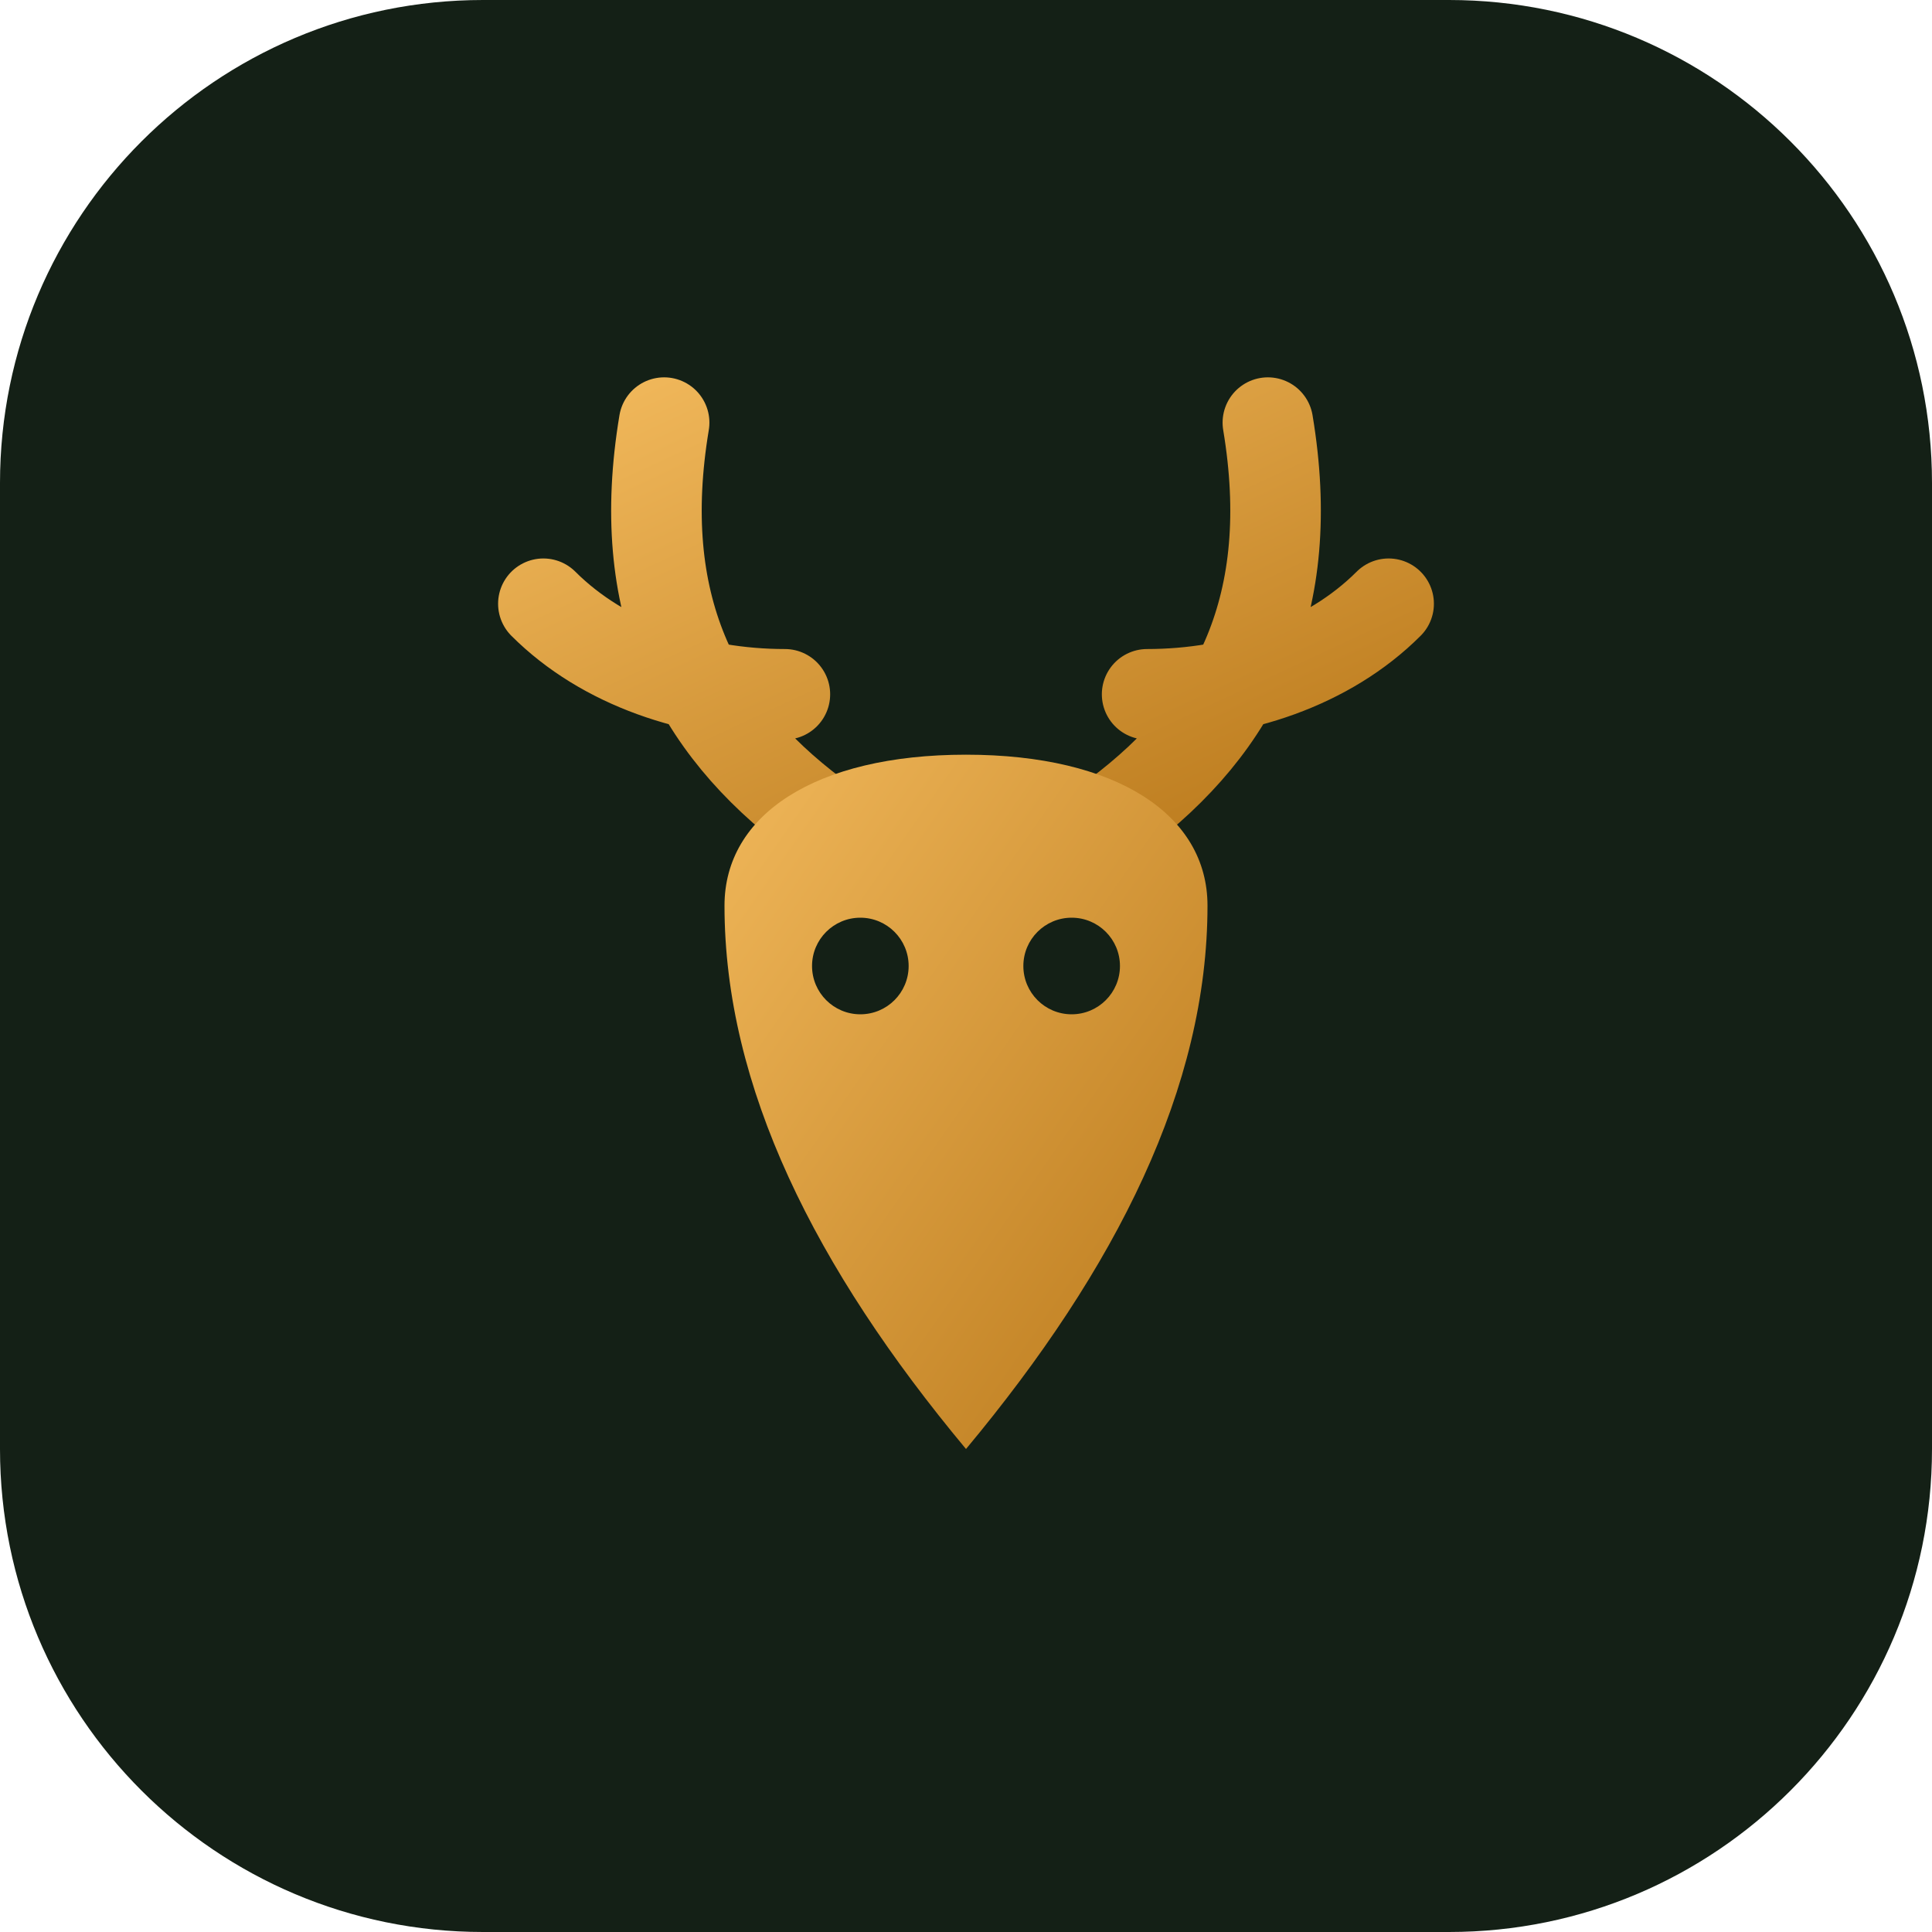
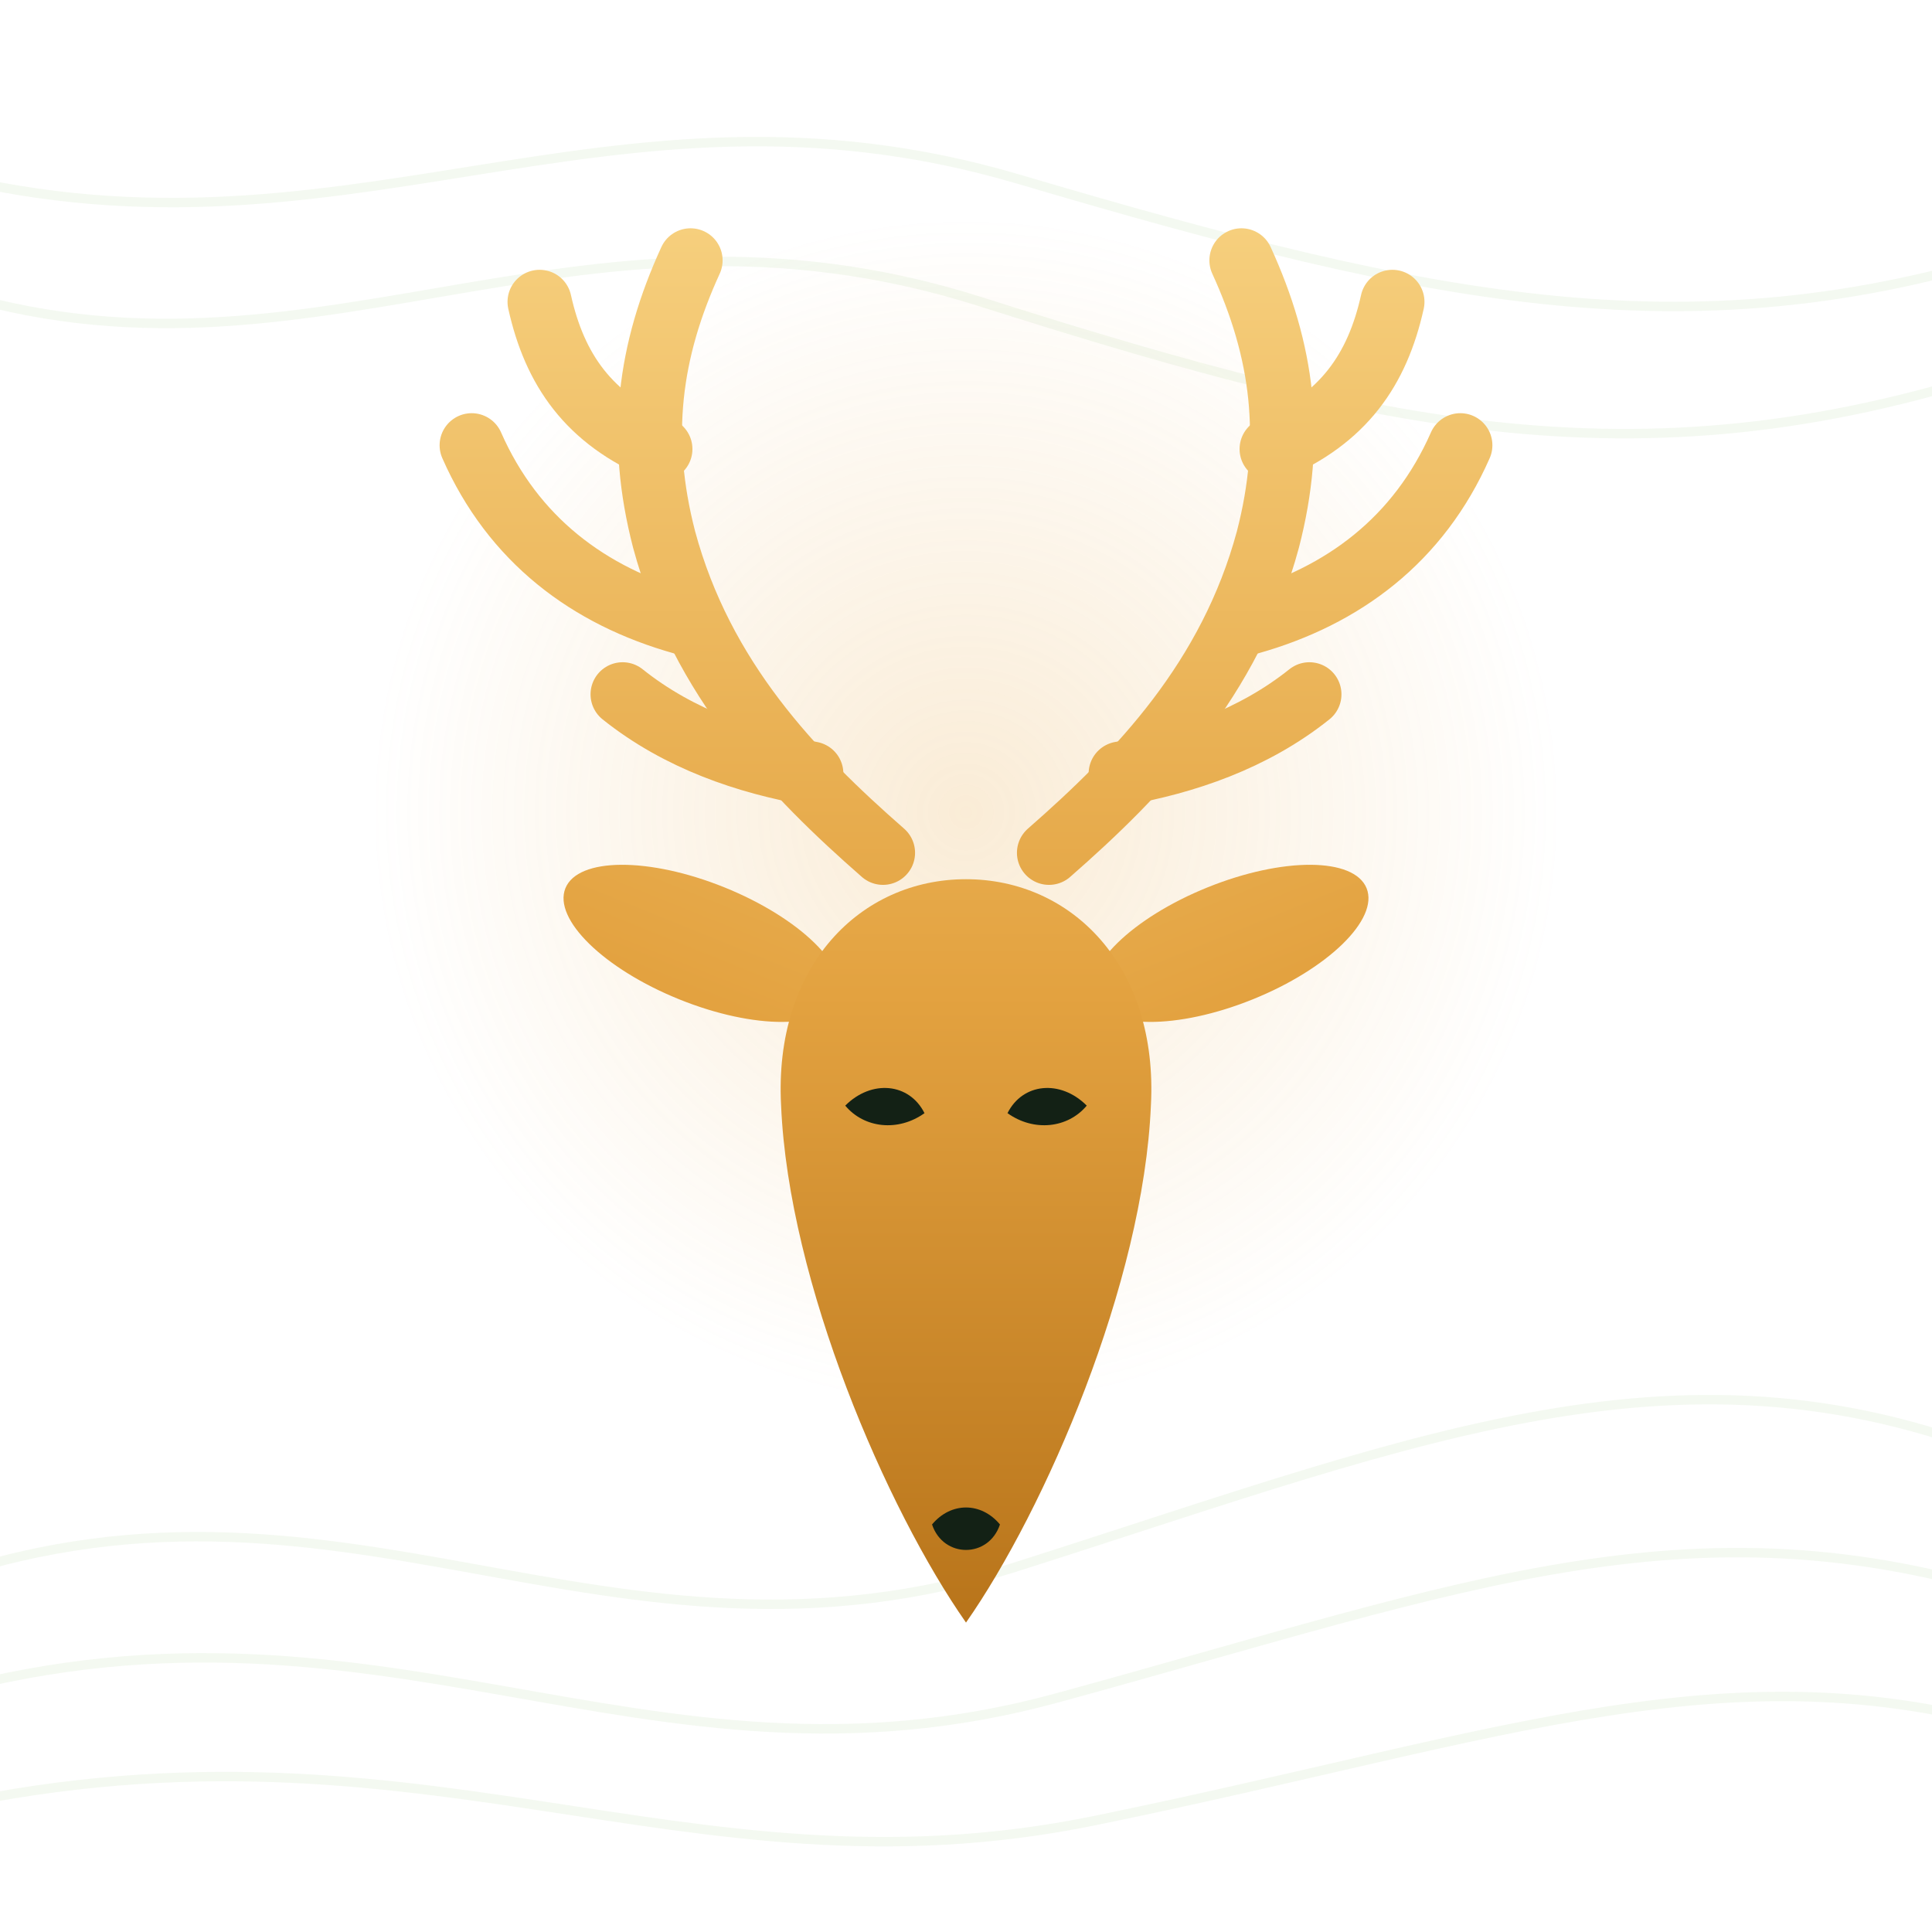
- <svg xmlns="http://www.w3.org/2000/svg" viewBox="0 0 64 64">
+ <svg xmlns="http://www.w3.org/2000/svg" viewBox="0 0 1024 1024">
  <defs>
-     <linearGradient id="g" x1="0" y1="0" x2="1" y2="1">
-       <stop offset="0" stop-color="#f0b75a" />
-       <stop offset="1" stop-color="#b9781a" />
+     <radialGradient id="poz" cx="50%" cy="38%" r="75%">
+       <stop offset="0" stop-color="#22361f" />
+       <stop offset="0.55" stop-color="#132115" />
+       <stop offset="1" stop-color="#090f0a" />
+     </radialGradient>
+     <linearGradient id="zlato" gradientUnits="userSpaceOnUse" x1="0" y1="120" x2="0" y2="860">
+       <stop offset="0" stop-color="#f6cf7d" />
+       <stop offset="0.55" stop-color="#e3a240" />
+       <stop offset="1" stop-color="#b8741a" />
    </linearGradient>
+     <radialGradient id="sjaj" cx="50%" cy="45%" r="40%">
+       <stop offset="0" stop-color="#e8a947" stop-opacity="0.22" />
+       <stop offset="1" stop-color="#e8a947" stop-opacity="0" />
+     </radialGradient>
  </defs>
-   <rect width="64" height="64" rx="16" fill="#142016" />
-   <path d="M22 14c-1 6 1 10 5 13M42 14c1 6-1 10-5 13M18 20c2 2 5 3 8 3M46 20c-2 2-5 3-8 3" stroke="url(#g)" stroke-width="3" stroke-linecap="round" fill="none" />
-   <path d="M24 30c0-3 3-5 8-5s8 2 8 5c0 6-3 12-8 18-5-6-8-12-8-18z" fill="url(#g)" />
-   <circle cx="28.5" cy="32" r="1.6" fill="#142016" />
-   <circle cx="35.5" cy="32" r="1.6" fill="#142016" />
+   <rect fill="url(#poz)" />
+   <g fill="none" stroke="#8cbf6e" stroke-opacity="0.09" stroke-width="5">
+     <path d="M-40 840 C 180 760 320 900 540 830 S 900 700 1080 780" />
+     <path d="M-40 900 C 200 830 340 960 560 900 S 900 790 1080 850" />
+     <path d="M-40 960 C 220 900 360 1010 580 965 S 920 870 1080 920" />
+     <path d="M-40 150 C 160 220 300 90 520 160 S 880 260 1080 190" />
+     <path d="M-40 90 C 180 150 320 30 540 95 S 900 190 1080 130" />
+   </g>
+   <circle cx="512" cy="470" r="400" fill="url(#sjaj)" />
+   <g fill="none" stroke="url(#zlato)" stroke-width="34" stroke-linecap="round" stroke-linejoin="round">
+     <g id="rog">
+       <path d="M468 452 C 420 410 372 360 352 286 C 338 232 344 186 366 138" />
+       <path d="M362 330 C 312 316 272 286 250 236" />
+       <path d="M350 238 C 312 222 294 196 286 160" />
+       <path d="M430 410 C 396 404 360 392 330 368" />
+     </g>
+     <use href="#rog" transform="translate(1024 0) scale(-1 1)" />
+   </g>
+   <ellipse cx="372" cy="500" rx="78" ry="32" transform="rotate(22 372 500)" fill="url(#zlato)" />
+   <ellipse cx="652" cy="500" rx="78" ry="32" transform="rotate(-22 652 500)" fill="url(#zlato)" />
+   <path d="M512 860 C 470 800 418 680 414 586 C 410 512 456 466 512 466 C 568 466 614 512 610 586 C 606 680 554 800 512 860 Z" fill="url(#zlato)" />
+   <path d="M448 586 C 462 572 482 574 490 590 C 476 600 458 598 448 586 Z" fill="#132115" />
+   <path d="M576 586 C 562 572 542 574 534 590 C 548 600 566 598 576 586 Z" fill="#132115" />
+   <path d="M494 808 C 504 796 520 796 530 808 C 524 826 500 826 494 808 Z" fill="#132115" />
</svg>
